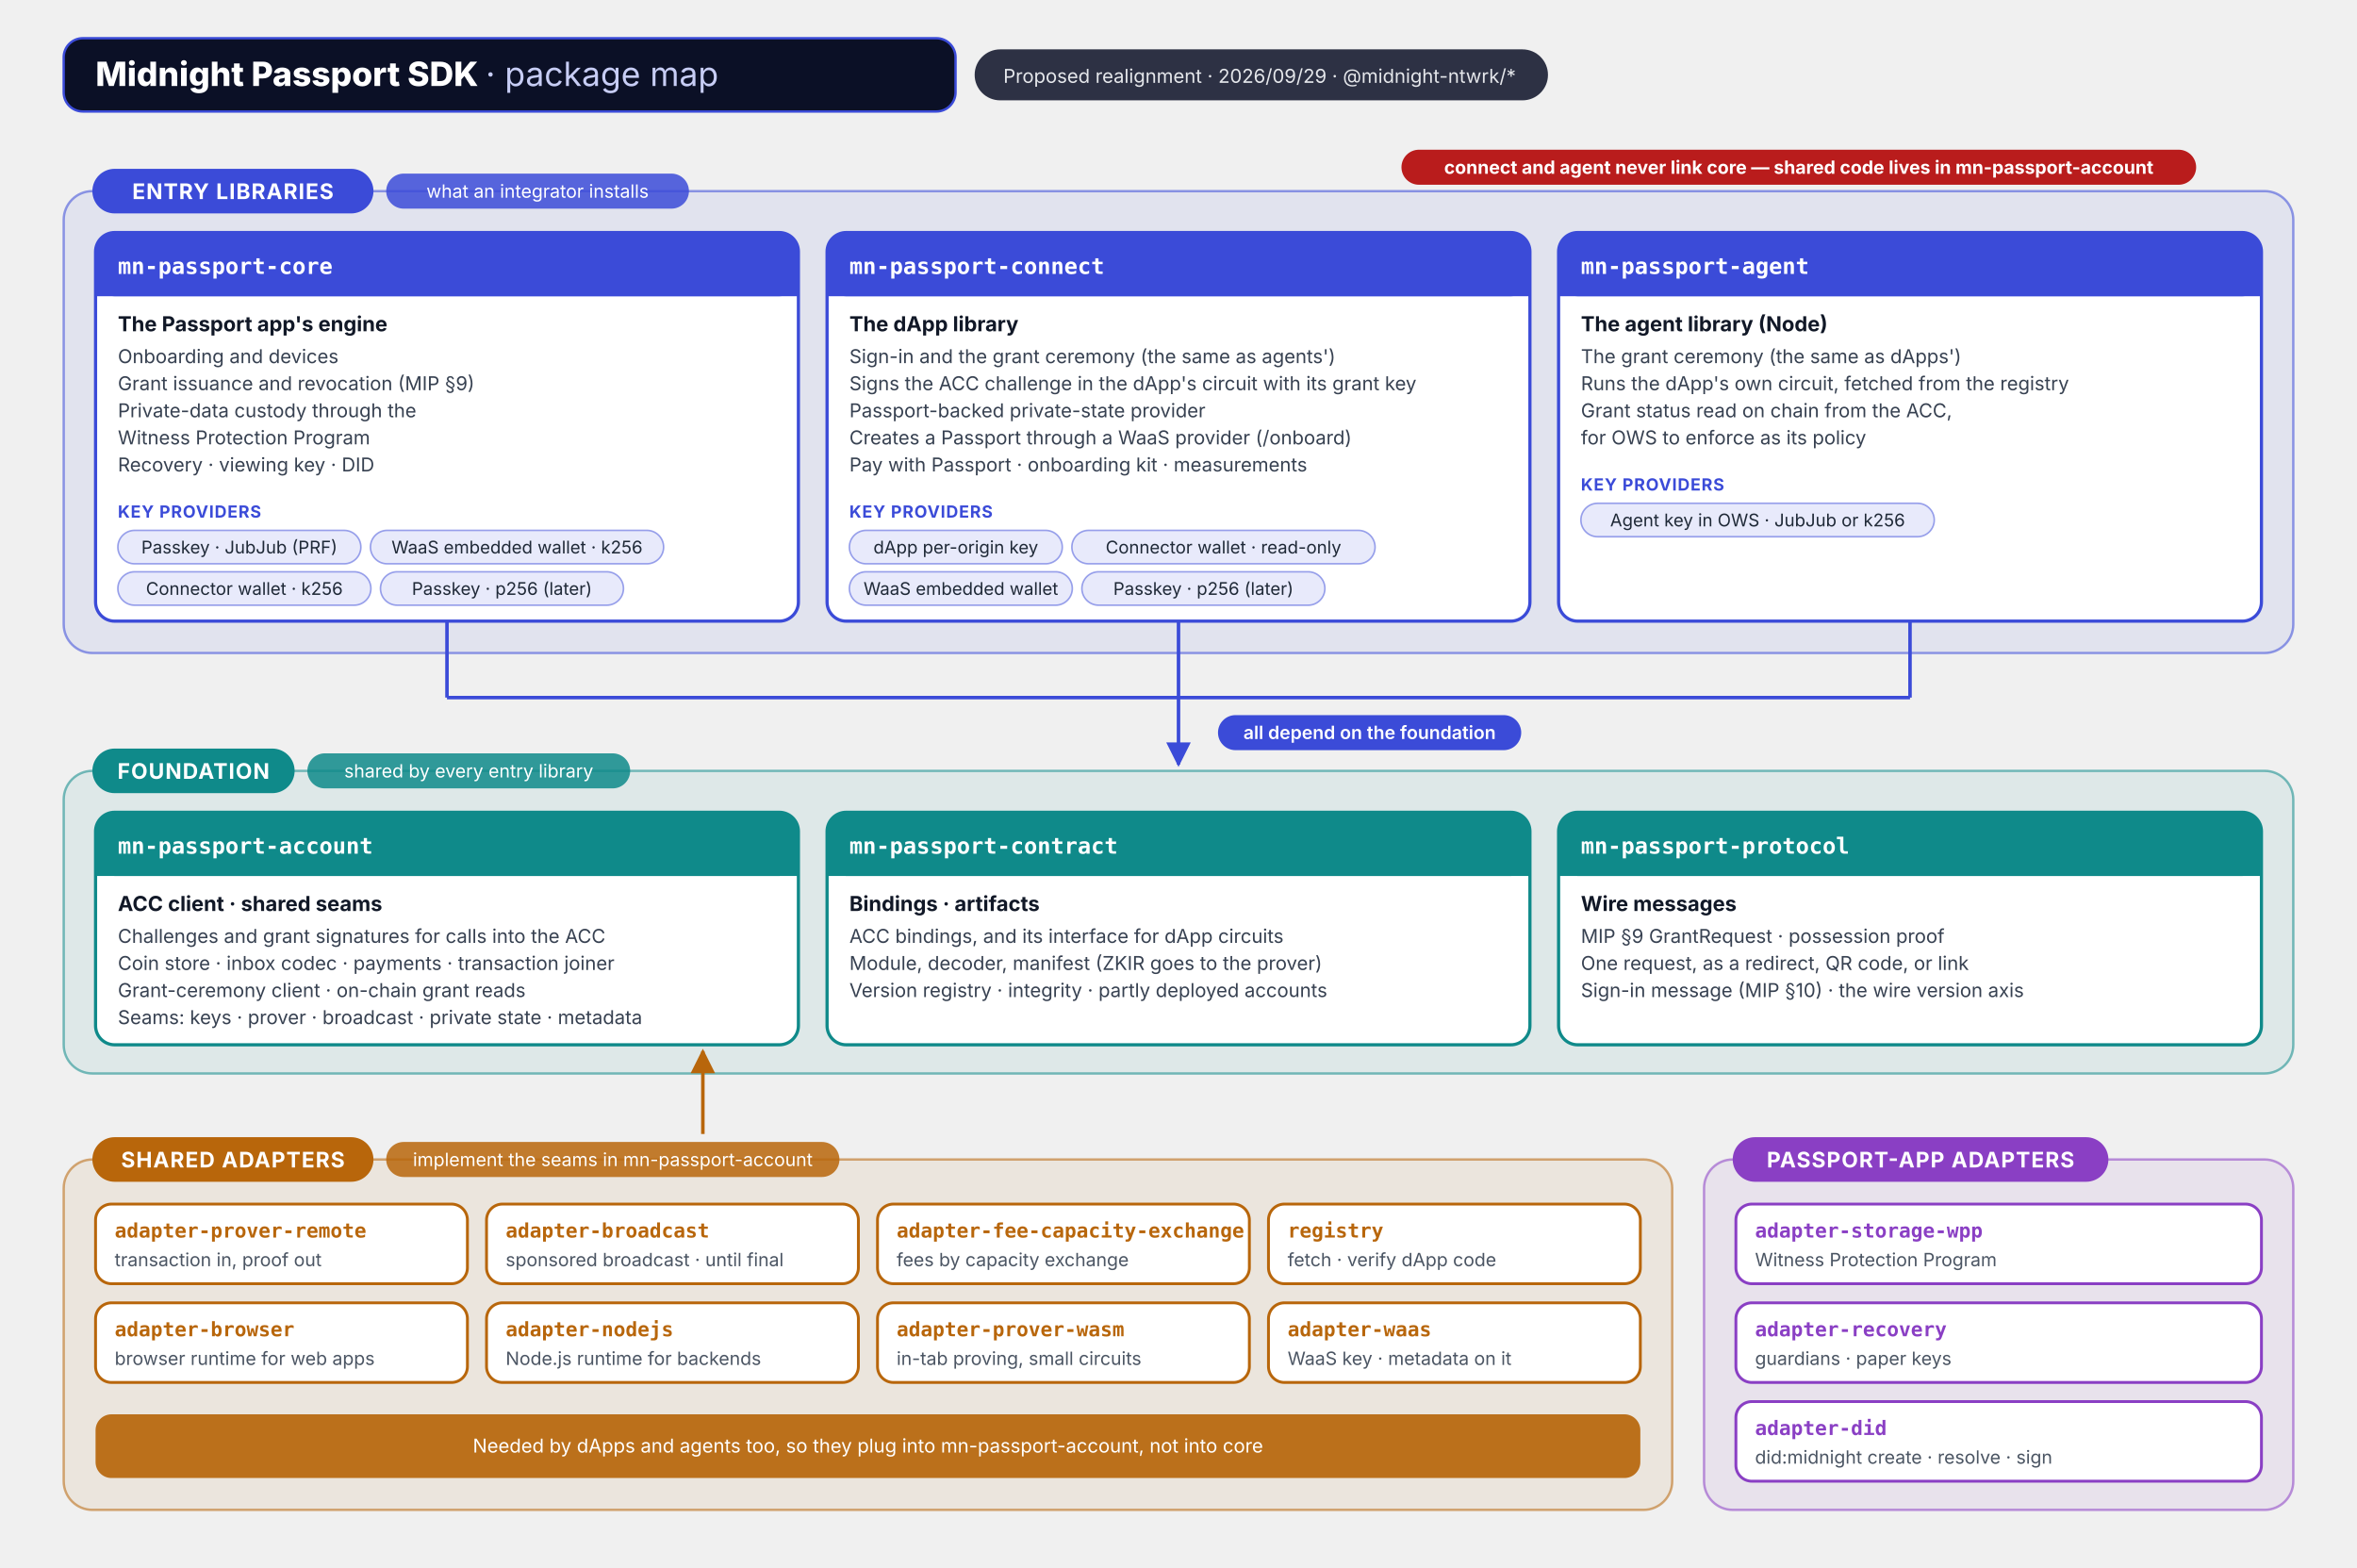
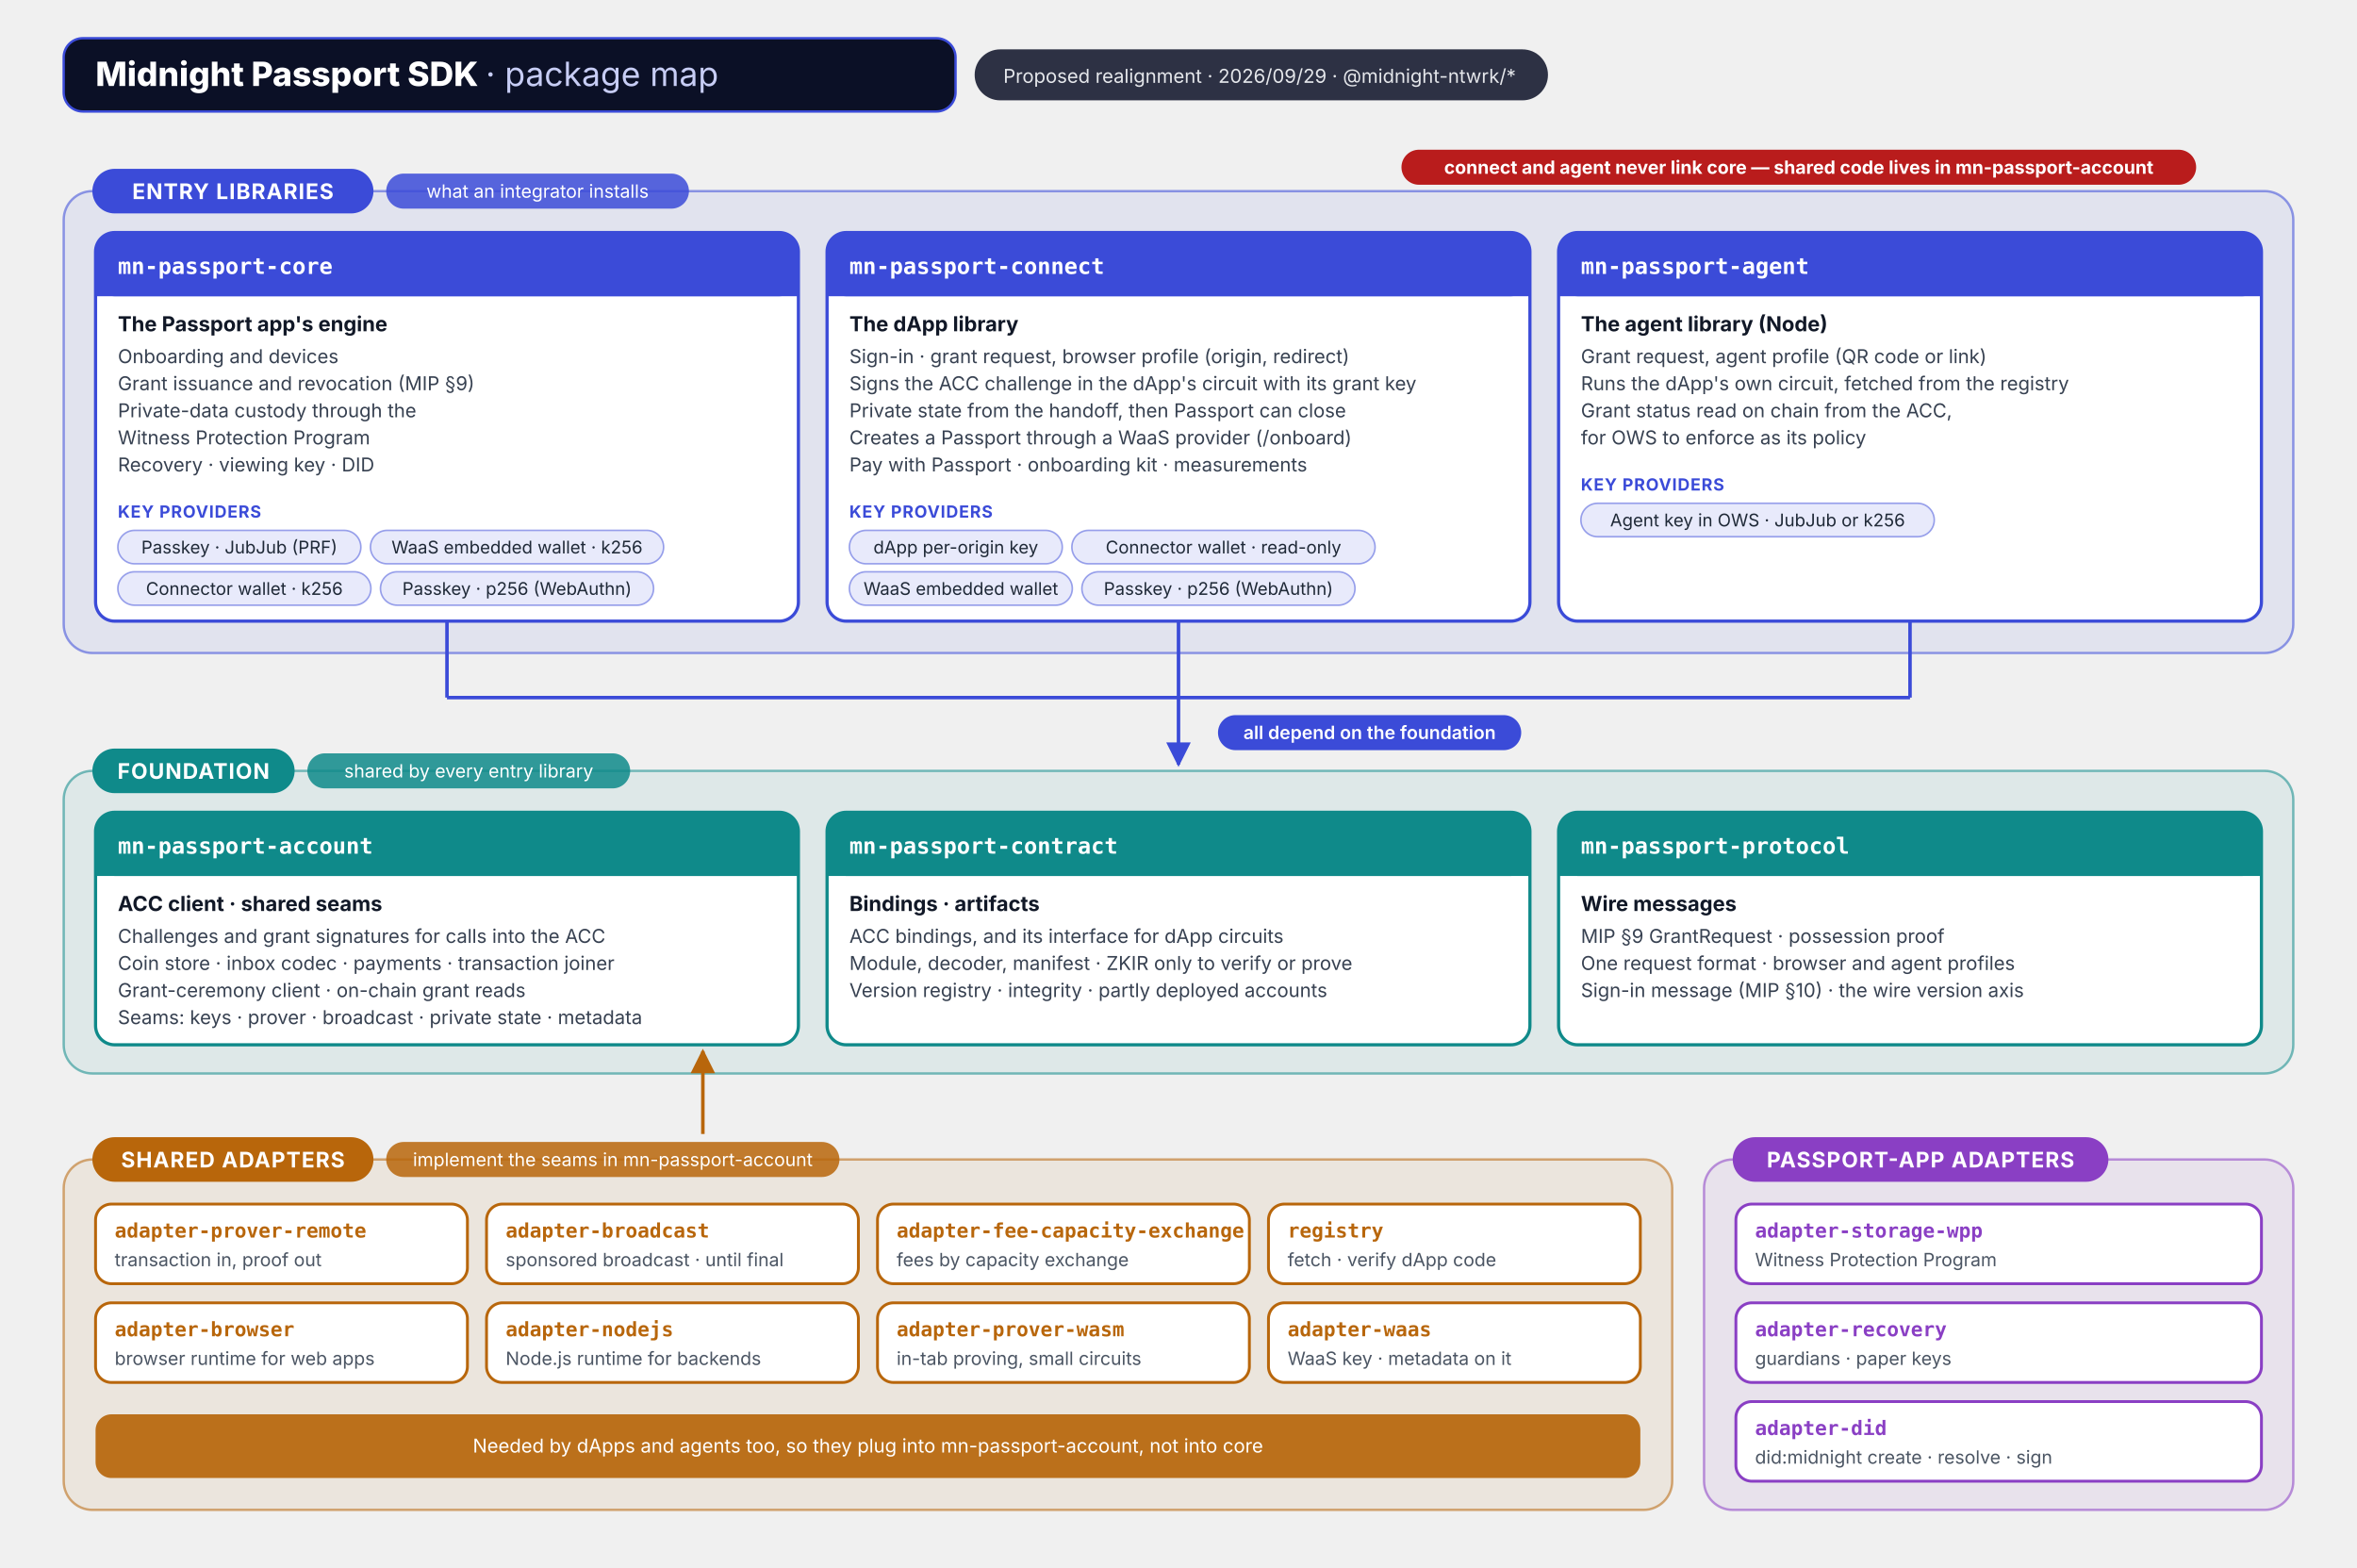
<svg xmlns="http://www.w3.org/2000/svg" width="1480" height="984" viewBox="0 0 1480 984">
  <defs>
    <marker id="ah-3b4bd8" viewBox="0 0 10 10" refX="9" refY="5" markerWidth="7" markerHeight="7" orient="auto-start-reverse">
      <path d="M0,0 L10,5 L0,10 z" fill="#3b4bd8" />
    </marker>
    <marker id="ah-0f8a8a" viewBox="0 0 10 10" refX="9" refY="5" markerWidth="7" markerHeight="7" orient="auto-start-reverse">
      <path d="M0,0 L10,5 L0,10 z" fill="#0f8a8a" />
    </marker>
    <marker id="ah-b8660b" viewBox="0 0 10 10" refX="9" refY="5" markerWidth="7" markerHeight="7" orient="auto-start-reverse">
      <path d="M0,0 L10,5 L0,10 z" fill="#b8660b" />
    </marker>
    <marker id="ah-8a3fc4" viewBox="0 0 10 10" refX="9" refY="5" markerWidth="7" markerHeight="7" orient="auto-start-reverse">
      <path d="M0,0 L10,5 L0,10 z" fill="#8a3fc4" />
    </marker>
    <marker id="ah-6b7280" viewBox="0 0 10 10" refX="9" refY="5" markerWidth="7" markerHeight="7" orient="auto-start-reverse">
      <path d="M0,0 L10,5 L0,10 z" fill="#6b7280" />
    </marker>
  </defs>
  <rect x="40" y="24" width="560" height="46" rx="12" fill="#0b1026" stroke="#3b4bd8" stroke-width="1.5" />
  <text x="60" y="54" font-family="Inter, 'Segoe UI', Helvetica, Arial, sans-serif" font-size="21" font-weight="800" fill="#fff">Midnight Passport SDK <tspan font-weight="400" fill="#c7cdf5">· package map</tspan>
  </text>
  <rect x="612" y="31" width="360" height="32" rx="16" fill="#0b1026" fill-opacity="0.85" />
  <text x="630" y="52" font-family="Inter, 'Segoe UI', Helvetica, Arial, sans-serif" font-size="12" fill="#e5e7eb">Proposed realignment · 2026/09/29 · @midnight-ntwrk/*</text>
  <rect x="40" y="120" width="1400" height="290" rx="18" fill="#3b4bd8" fill-opacity="0.08" stroke="#3b4bd8" stroke-opacity="0.55" stroke-width="1.5" />
  <rect x="58" y="106" width="176.5" height="28" rx="14" fill="#3b4bd8" />
  <text x="146.25" y="125" text-anchor="middle" font-family="Inter, 'Segoe UI', Helvetica, Arial, sans-serif" font-size="13.5" font-weight="700" letter-spacing="0.6" fill="#fff">ENTRY LIBRARIES</text>
  <rect x="242.5" y="109" width="190.1" height="22" rx="11.0" fill="#3b4bd8" fill-opacity="0.85" />
  <text x="337.55" y="124.14" text-anchor="middle" font-family="Inter, 'Segoe UI', Helvetica, Arial, sans-serif" font-size="11.5" fill="#fff">what an integrator installs</text>
  <rect x="60.0" y="146" width="441.333" height="244" rx="12" fill="#ffffff" stroke="#3b4bd8" stroke-width="2" />
  <rect x="60.0" y="146" width="441.333" height="40" rx="12" fill="#3b4bd8" />
  <rect x="60.0" y="174" width="441.333" height="12" fill="#3b4bd8" />
  <text x="74.0" y="172" font-family="'JetBrains Mono', 'SF Mono', Menlo, Consolas, monospace" font-size="14" font-weight="700" fill="#fff">mn-passport-core</text>
  <text x="74.0" y="208" font-family="Inter, 'Segoe UI', Helvetica, Arial, sans-serif" font-size="13" font-weight="700" fill="#111827">The Passport app's engine</text>
  <text x="74.0" y="228" font-family="Inter, 'Segoe UI', Helvetica, Arial, sans-serif" font-size="12" fill="#374151">Onboarding and devices</text>
  <text x="74.0" y="245" font-family="Inter, 'Segoe UI', Helvetica, Arial, sans-serif" font-size="12" fill="#374151">Grant issuance and revocation (MIP §9)</text>
  <text x="74.0" y="262" font-family="Inter, 'Segoe UI', Helvetica, Arial, sans-serif" font-size="12" fill="#374151">Private-data custody through the</text>
  <text x="74.0" y="279" font-family="Inter, 'Segoe UI', Helvetica, Arial, sans-serif" font-size="12" fill="#374151">Witness Protection Program</text>
  <text x="74.0" y="296" font-family="Inter, 'Segoe UI', Helvetica, Arial, sans-serif" font-size="12" fill="#374151">Recovery · viewing key · DID</text>
  <text x="74.0" y="325" font-family="Inter, 'Segoe UI', Helvetica, Arial, sans-serif" font-size="10.5" font-weight="700" letter-spacing="0.5" fill="#3b4bd8">KEY PROVIDERS</text>
  <rect x="74.0" y="333" width="152.6" height="21" rx="10.5" fill="#3b4bd8" fill-opacity="0.12" stroke="#3b4bd8" stroke-opacity="0.5" />
  <text x="150.3" y="347.5" text-anchor="middle" font-family="Inter, 'Segoe UI', Helvetica, Arial, sans-serif" font-size="11" fill="#1f2937">Passkey · JubJub (PRF)</text>
  <rect x="232.6" y="333" width="184.1" height="21" rx="10.5" fill="#3b4bd8" fill-opacity="0.12" stroke="#3b4bd8" stroke-opacity="0.5" />
  <text x="324.65" y="347.5" text-anchor="middle" font-family="Inter, 'Segoe UI', Helvetica, Arial, sans-serif" font-size="11" fill="#1f2937">WaaS embedded wallet · k256</text>
  <rect x="74.0" y="359" width="158.9" height="21" rx="10.5" fill="#3b4bd8" fill-opacity="0.12" stroke="#3b4bd8" stroke-opacity="0.5" />
  <text x="153.45" y="373.5" text-anchor="middle" font-family="Inter, 'Segoe UI', Helvetica, Arial, sans-serif" font-size="11" fill="#1f2937">Connector wallet · k256</text>
-   <rect x="238.9" y="359" width="152.6" height="21" rx="10.5" fill="#3b4bd8" fill-opacity="0.12" stroke="#3b4bd8" stroke-opacity="0.5" />
-   <text x="315.2" y="373.5" text-anchor="middle" font-family="Inter, 'Segoe UI', Helvetica, Arial, sans-serif" font-size="11" fill="#1f2937">Passkey · p256 (later)</text>
+   <rect x="238.9" y="359" width="171.5" height="21" rx="10.5" fill="#3b4bd8" fill-opacity="0.12" stroke="#3b4bd8" stroke-opacity="0.5" />
+   <text x="324.65" y="373.5" text-anchor="middle" font-family="Inter, 'Segoe UI', Helvetica, Arial, sans-serif" font-size="11" fill="#1f2937">Passkey · p256 (WebAuthn)</text>
  <rect x="519.333" y="146" width="441.333" height="244" rx="12" fill="#ffffff" stroke="#3b4bd8" stroke-width="2" />
  <rect x="519.333" y="146" width="441.333" height="40" rx="12" fill="#3b4bd8" />
  <rect x="519.333" y="174" width="441.333" height="12" fill="#3b4bd8" />
  <text x="533.333" y="172" font-family="'JetBrains Mono', 'SF Mono', Menlo, Consolas, monospace" font-size="14" font-weight="700" fill="#fff">mn-passport-connect</text>
  <text x="533.333" y="208" font-family="Inter, 'Segoe UI', Helvetica, Arial, sans-serif" font-size="13" font-weight="700" fill="#111827">The dApp library</text>
-   <text x="533.333" y="228" font-family="Inter, 'Segoe UI', Helvetica, Arial, sans-serif" font-size="12" fill="#374151">Sign-in and the grant ceremony (the same as agents')</text>
+   <text x="533.333" y="228" font-family="Inter, 'Segoe UI', Helvetica, Arial, sans-serif" font-size="12" fill="#374151">Sign-in · grant request, browser profile (origin, redirect)</text>
  <text x="533.333" y="245" font-family="Inter, 'Segoe UI', Helvetica, Arial, sans-serif" font-size="12" fill="#374151">Signs the ACC challenge in the dApp's circuit with its grant key</text>
-   <text x="533.333" y="262" font-family="Inter, 'Segoe UI', Helvetica, Arial, sans-serif" font-size="12" fill="#374151">Passport-backed private-state provider</text>
+   <text x="533.333" y="262" font-family="Inter, 'Segoe UI', Helvetica, Arial, sans-serif" font-size="12" fill="#374151">Private state from the handoff, then Passport can close</text>
  <text x="533.333" y="279" font-family="Inter, 'Segoe UI', Helvetica, Arial, sans-serif" font-size="12" fill="#374151">Creates a Passport through a WaaS provider (/onboard)</text>
  <text x="533.333" y="296" font-family="Inter, 'Segoe UI', Helvetica, Arial, sans-serif" font-size="12" fill="#374151">Pay with Passport · onboarding kit · measurements</text>
  <text x="533.333" y="325" font-family="Inter, 'Segoe UI', Helvetica, Arial, sans-serif" font-size="10.5" font-weight="700" letter-spacing="0.5" fill="#3b4bd8">KEY PROVIDERS</text>
  <rect x="533.333" y="333" width="133.7" height="21" rx="10.5" fill="#3b4bd8" fill-opacity="0.12" stroke="#3b4bd8" stroke-opacity="0.5" />
  <text x="600.183" y="347.5" text-anchor="middle" font-family="Inter, 'Segoe UI', Helvetica, Arial, sans-serif" font-size="11" fill="#1f2937">dApp per-origin key</text>
  <rect x="673.033" y="333" width="190.4" height="21" rx="10.5" fill="#3b4bd8" fill-opacity="0.12" stroke="#3b4bd8" stroke-opacity="0.5" />
  <text x="768.233" y="347.5" text-anchor="middle" font-family="Inter, 'Segoe UI', Helvetica, Arial, sans-serif" font-size="11" fill="#1f2937">Connector wallet · read-only</text>
  <rect x="533.333" y="359" width="140.0" height="21" rx="10.5" fill="#3b4bd8" fill-opacity="0.12" stroke="#3b4bd8" stroke-opacity="0.5" />
  <text x="603.333" y="373.5" text-anchor="middle" font-family="Inter, 'Segoe UI', Helvetica, Arial, sans-serif" font-size="11" fill="#1f2937">WaaS embedded wallet</text>
-   <rect x="679.333" y="359" width="152.6" height="21" rx="10.5" fill="#3b4bd8" fill-opacity="0.12" stroke="#3b4bd8" stroke-opacity="0.5" />
-   <text x="755.633" y="373.5" text-anchor="middle" font-family="Inter, 'Segoe UI', Helvetica, Arial, sans-serif" font-size="11" fill="#1f2937">Passkey · p256 (later)</text>
+   <rect x="679.333" y="359" width="171.5" height="21" rx="10.5" fill="#3b4bd8" fill-opacity="0.12" stroke="#3b4bd8" stroke-opacity="0.5" />
+   <text x="765.083" y="373.5" text-anchor="middle" font-family="Inter, 'Segoe UI', Helvetica, Arial, sans-serif" font-size="11" fill="#1f2937">Passkey · p256 (WebAuthn)</text>
  <rect x="978.667" y="146" width="441.333" height="244" rx="12" fill="#ffffff" stroke="#3b4bd8" stroke-width="2" />
  <rect x="978.667" y="146" width="441.333" height="40" rx="12" fill="#3b4bd8" />
  <rect x="978.667" y="174" width="441.333" height="12" fill="#3b4bd8" />
  <text x="992.667" y="172" font-family="'JetBrains Mono', 'SF Mono', Menlo, Consolas, monospace" font-size="14" font-weight="700" fill="#fff">mn-passport-agent</text>
  <text x="992.667" y="208" font-family="Inter, 'Segoe UI', Helvetica, Arial, sans-serif" font-size="13" font-weight="700" fill="#111827">The agent library (Node)</text>
-   <text x="992.667" y="228" font-family="Inter, 'Segoe UI', Helvetica, Arial, sans-serif" font-size="12" fill="#374151">The grant ceremony (the same as dApps')</text>
+   <text x="992.667" y="228" font-family="Inter, 'Segoe UI', Helvetica, Arial, sans-serif" font-size="12" fill="#374151">Grant request, agent profile (QR code or link)</text>
  <text x="992.667" y="245" font-family="Inter, 'Segoe UI', Helvetica, Arial, sans-serif" font-size="12" fill="#374151">Runs the dApp's own circuit, fetched from the registry</text>
  <text x="992.667" y="262" font-family="Inter, 'Segoe UI', Helvetica, Arial, sans-serif" font-size="12" fill="#374151">Grant status read on chain from the ACC,</text>
  <text x="992.667" y="279" font-family="Inter, 'Segoe UI', Helvetica, Arial, sans-serif" font-size="12" fill="#374151">for OWS to enforce as its policy</text>
  <text x="992.667" y="308" font-family="Inter, 'Segoe UI', Helvetica, Arial, sans-serif" font-size="10.5" font-weight="700" letter-spacing="0.5" fill="#3b4bd8">KEY PROVIDERS</text>
  <rect x="992.667" y="316" width="221.9" height="21" rx="10.5" fill="#3b4bd8" fill-opacity="0.12" stroke="#3b4bd8" stroke-opacity="0.5" />
  <text x="1103.617" y="330.5" text-anchor="middle" font-family="Inter, 'Segoe UI', Helvetica, Arial, sans-serif" font-size="11" fill="#1f2937">Agent key in OWS · JubJub or k256</text>
  <rect x="880" y="94" width="499.0" height="22" rx="11.0" fill="#b91c1c" fill-opacity="1.0" />
  <text x="1129.5" y="109.14" text-anchor="middle" font-family="Inter, 'Segoe UI', Helvetica, Arial, sans-serif" font-size="11.5" font-weight="700" fill="#fff">connect and agent never link core — shared code lives in mn-passport-account</text>
  <rect x="40" y="484" width="1400" height="190" rx="18" fill="#0f8a8a" fill-opacity="0.08" stroke="#0f8a8a" stroke-opacity="0.55" stroke-width="1.5" />
  <rect x="58" y="470" width="127.0" height="28" rx="14" fill="#0f8a8a" />
  <text x="121.5" y="489" text-anchor="middle" font-family="Inter, 'Segoe UI', Helvetica, Arial, sans-serif" font-size="13.5" font-weight="700" letter-spacing="0.6" fill="#fff">FOUNDATION</text>
  <rect x="193.0" y="473" width="202.7" height="22" rx="11.0" fill="#0f8a8a" fill-opacity="0.85" />
  <text x="294.35" y="488.14" text-anchor="middle" font-family="Inter, 'Segoe UI', Helvetica, Arial, sans-serif" font-size="11.5" fill="#fff">shared by every entry library</text>
  <rect x="60.0" y="510" width="441.333" height="146" rx="12" fill="#ffffff" stroke="#0f8a8a" stroke-width="2" />
  <rect x="60.0" y="510" width="441.333" height="40" rx="12" fill="#0f8a8a" />
  <rect x="60.0" y="538" width="441.333" height="12" fill="#0f8a8a" />
  <text x="74.0" y="536" font-family="'JetBrains Mono', 'SF Mono', Menlo, Consolas, monospace" font-size="14" font-weight="700" fill="#fff">mn-passport-account</text>
  <text x="74.0" y="572" font-family="Inter, 'Segoe UI', Helvetica, Arial, sans-serif" font-size="13" font-weight="700" fill="#111827">ACC client · shared seams</text>
  <text x="74.0" y="592" font-family="Inter, 'Segoe UI', Helvetica, Arial, sans-serif" font-size="12" fill="#374151">Challenges and grant signatures for calls into the ACC</text>
  <text x="74.0" y="609" font-family="Inter, 'Segoe UI', Helvetica, Arial, sans-serif" font-size="12" fill="#374151">Coin store · inbox codec · payments · transaction joiner</text>
  <text x="74.0" y="626" font-family="Inter, 'Segoe UI', Helvetica, Arial, sans-serif" font-size="12" fill="#374151">Grant-ceremony client · on-chain grant reads</text>
  <text x="74.0" y="643" font-family="Inter, 'Segoe UI', Helvetica, Arial, sans-serif" font-size="12" fill="#374151">Seams: keys · prover · broadcast · private state · metadata</text>
  <rect x="519.333" y="510" width="441.333" height="146" rx="12" fill="#ffffff" stroke="#0f8a8a" stroke-width="2" />
  <rect x="519.333" y="510" width="441.333" height="40" rx="12" fill="#0f8a8a" />
  <rect x="519.333" y="538" width="441.333" height="12" fill="#0f8a8a" />
  <text x="533.333" y="536" font-family="'JetBrains Mono', 'SF Mono', Menlo, Consolas, monospace" font-size="14" font-weight="700" fill="#fff">mn-passport-contract</text>
  <text x="533.333" y="572" font-family="Inter, 'Segoe UI', Helvetica, Arial, sans-serif" font-size="13" font-weight="700" fill="#111827">Bindings · artifacts</text>
  <text x="533.333" y="592" font-family="Inter, 'Segoe UI', Helvetica, Arial, sans-serif" font-size="12" fill="#374151">ACC bindings, and its interface for dApp circuits</text>
-   <text x="533.333" y="609" font-family="Inter, 'Segoe UI', Helvetica, Arial, sans-serif" font-size="12" fill="#374151">Module, decoder, manifest (ZKIR goes to the prover)</text>
+   <text x="533.333" y="609" font-family="Inter, 'Segoe UI', Helvetica, Arial, sans-serif" font-size="12" fill="#374151">Module, decoder, manifest · ZKIR only to verify or prove</text>
  <text x="533.333" y="626" font-family="Inter, 'Segoe UI', Helvetica, Arial, sans-serif" font-size="12" fill="#374151">Version registry · integrity · partly deployed accounts</text>
  <rect x="978.667" y="510" width="441.333" height="146" rx="12" fill="#ffffff" stroke="#0f8a8a" stroke-width="2" />
  <rect x="978.667" y="510" width="441.333" height="40" rx="12" fill="#0f8a8a" />
  <rect x="978.667" y="538" width="441.333" height="12" fill="#0f8a8a" />
  <text x="992.667" y="536" font-family="'JetBrains Mono', 'SF Mono', Menlo, Consolas, monospace" font-size="14" font-weight="700" fill="#fff">mn-passport-protocol</text>
  <text x="992.667" y="572" font-family="Inter, 'Segoe UI', Helvetica, Arial, sans-serif" font-size="13" font-weight="700" fill="#111827">Wire messages</text>
  <text x="992.667" y="592" font-family="Inter, 'Segoe UI', Helvetica, Arial, sans-serif" font-size="12" fill="#374151">MIP §9 GrantRequest · possession proof</text>
-   <text x="992.667" y="609" font-family="Inter, 'Segoe UI', Helvetica, Arial, sans-serif" font-size="12" fill="#374151">One request, as a redirect, QR code, or link</text>
+   <text x="992.667" y="609" font-family="Inter, 'Segoe UI', Helvetica, Arial, sans-serif" font-size="12" fill="#374151">One request format · browser and agent profiles</text>
  <text x="992.667" y="626" font-family="Inter, 'Segoe UI', Helvetica, Arial, sans-serif" font-size="12" fill="#374151">Sign-in message (MIP §10) · the wire version axis</text>
  <line x1="280.667" y1="390" x2="280.667" y2="438" stroke="#3b4bd8" stroke-width="2.2" />
  <line x1="740" y1="390" x2="740" y2="438" stroke="#3b4bd8" stroke-width="2.2" />
  <line x1="1199.333" y1="390" x2="1199.333" y2="438" stroke="#3b4bd8" stroke-width="2.2" />
  <line x1="280.667" y1="438" x2="1199.333" y2="438" stroke="#3b4bd8" stroke-width="2.2" />
  <line x1="740.0" y1="438" x2="740.0" y2="480" stroke="#3b4bd8" stroke-width="2.2" marker-end="url(#ah-3b4bd8)" />
  <rect x="764.8" y="449" width="190.4" height="22" rx="11" fill="#3b4bd8" />
  <text x="860.0" y="464" text-anchor="middle" font-family="Inter, 'Segoe UI', Helvetica, Arial, sans-serif" font-size="11.5" font-weight="600" fill="#fff">all depend on the foundation</text>
  <rect x="40" y="728" width="1010" height="220" rx="18" fill="#b8660b" fill-opacity="0.08" stroke="#b8660b" stroke-opacity="0.55" stroke-width="1.5" />
  <rect x="58" y="714" width="176.5" height="28" rx="14" fill="#b8660b" />
  <text x="146.25" y="733" text-anchor="middle" font-family="Inter, 'Segoe UI', Helvetica, Arial, sans-serif" font-size="13.5" font-weight="700" letter-spacing="0.6" fill="#fff">SHARED ADAPTERS</text>
  <rect x="242.5" y="717" width="284.6" height="22" rx="11.0" fill="#b8660b" fill-opacity="0.85" />
  <text x="384.8" y="732.14" text-anchor="middle" font-family="Inter, 'Segoe UI', Helvetica, Arial, sans-serif" font-size="11.5" fill="#fff">implement the seams in mn-passport-account</text>
  <rect x="60.0" y="756" width="233.5" height="50" rx="10" fill="#ffffff" stroke="#b8660b" stroke-width="1.8" />
  <text x="72.0" y="777" font-family="'JetBrains Mono', 'SF Mono', Menlo, Consolas, monospace" font-size="12.5" font-weight="700" fill="#b8660b">adapter-prover-remote</text>
  <text x="72.0" y="795" font-family="Inter, 'Segoe UI', Helvetica, Arial, sans-serif" font-size="11.5" fill="#4b5563">transaction in, proof out</text>
  <rect x="305.5" y="756" width="233.5" height="50" rx="10" fill="#ffffff" stroke="#b8660b" stroke-width="1.8" />
  <text x="317.5" y="777" font-family="'JetBrains Mono', 'SF Mono', Menlo, Consolas, monospace" font-size="12.5" font-weight="700" fill="#b8660b">adapter-broadcast</text>
  <text x="317.5" y="795" font-family="Inter, 'Segoe UI', Helvetica, Arial, sans-serif" font-size="11.5" fill="#4b5563">sponsored broadcast · until final</text>
  <rect x="551.0" y="756" width="233.5" height="50" rx="10" fill="#ffffff" stroke="#b8660b" stroke-width="1.8" />
  <text x="563.0" y="777" font-family="'JetBrains Mono', 'SF Mono', Menlo, Consolas, monospace" font-size="12.5" font-weight="700" fill="#b8660b">adapter-fee-capacity-exchange</text>
  <text x="563.0" y="795" font-family="Inter, 'Segoe UI', Helvetica, Arial, sans-serif" font-size="11.5" fill="#4b5563">fees by capacity exchange</text>
  <rect x="796.5" y="756" width="233.5" height="50" rx="10" fill="#ffffff" stroke="#b8660b" stroke-width="1.8" />
  <text x="808.5" y="777" font-family="'JetBrains Mono', 'SF Mono', Menlo, Consolas, monospace" font-size="12.5" font-weight="700" fill="#b8660b">registry</text>
  <text x="808.5" y="795" font-family="Inter, 'Segoe UI', Helvetica, Arial, sans-serif" font-size="11.5" fill="#4b5563">fetch · verify dApp code</text>
  <rect x="60.0" y="818" width="233.5" height="50" rx="10" fill="#ffffff" stroke="#b8660b" stroke-width="1.8" />
  <text x="72.0" y="839" font-family="'JetBrains Mono', 'SF Mono', Menlo, Consolas, monospace" font-size="12.5" font-weight="700" fill="#b8660b">adapter-browser</text>
  <text x="72.0" y="857" font-family="Inter, 'Segoe UI', Helvetica, Arial, sans-serif" font-size="11.5" fill="#4b5563">browser runtime for web apps</text>
  <rect x="305.5" y="818" width="233.5" height="50" rx="10" fill="#ffffff" stroke="#b8660b" stroke-width="1.8" />
  <text x="317.5" y="839" font-family="'JetBrains Mono', 'SF Mono', Menlo, Consolas, monospace" font-size="12.5" font-weight="700" fill="#b8660b">adapter-nodejs</text>
  <text x="317.5" y="857" font-family="Inter, 'Segoe UI', Helvetica, Arial, sans-serif" font-size="11.5" fill="#4b5563">Node.js runtime for backends</text>
  <rect x="551.0" y="818" width="233.5" height="50" rx="10" fill="#ffffff" stroke="#b8660b" stroke-width="1.8" />
  <text x="563.0" y="839" font-family="'JetBrains Mono', 'SF Mono', Menlo, Consolas, monospace" font-size="12.5" font-weight="700" fill="#b8660b">adapter-prover-wasm</text>
  <text x="563.0" y="857" font-family="Inter, 'Segoe UI', Helvetica, Arial, sans-serif" font-size="11.5" fill="#4b5563">in-tab proving, small circuits</text>
  <rect x="796.5" y="818" width="233.5" height="50" rx="10" fill="#ffffff" stroke="#b8660b" stroke-width="1.8" />
  <text x="808.5" y="839" font-family="'JetBrains Mono', 'SF Mono', Menlo, Consolas, monospace" font-size="12.5" font-weight="700" fill="#b8660b">adapter-waas</text>
  <text x="808.5" y="857" font-family="Inter, 'Segoe UI', Helvetica, Arial, sans-serif" font-size="11.5" fill="#4b5563">WaaS key · metadata on it</text>
  <rect x="60" y="888" width="970" height="40" rx="10" fill="#b8660b" fill-opacity="0.92" />
  <text x="545.0" y="912.0" text-anchor="middle" font-family="Inter, 'Segoe UI', Helvetica, Arial, sans-serif" font-size="12" fill="#fff">Needed by dApps and agents too, so they plug into mn-passport-account, not into core</text>
  <line x1="441.333" y1="712" x2="441.333" y2="660" stroke="#b8660b" stroke-width="2.2" marker-end="url(#ah-b8660b)" />
  <rect x="1070" y="728" width="370" height="220" rx="18" fill="#8a3fc4" fill-opacity="0.08" stroke="#8a3fc4" stroke-opacity="0.55" stroke-width="1.5" />
  <rect x="1088" y="714" width="235.9" height="28" rx="14" fill="#8a3fc4" />
  <text x="1205.95" y="733" text-anchor="middle" font-family="Inter, 'Segoe UI', Helvetica, Arial, sans-serif" font-size="13.5" font-weight="700" letter-spacing="0.6" fill="#fff">PASSPORT-APP ADAPTERS</text>
  <rect x="1090" y="756" width="330" height="50" rx="10" fill="#ffffff" stroke="#8a3fc4" stroke-width="1.8" />
  <text x="1102" y="777" font-family="'JetBrains Mono', 'SF Mono', Menlo, Consolas, monospace" font-size="12.5" font-weight="700" fill="#8a3fc4">adapter-storage-wpp</text>
  <text x="1102" y="795" font-family="Inter, 'Segoe UI', Helvetica, Arial, sans-serif" font-size="11.5" fill="#4b5563">Witness Protection Program</text>
  <rect x="1090" y="818" width="330" height="50" rx="10" fill="#ffffff" stroke="#8a3fc4" stroke-width="1.8" />
  <text x="1102" y="839" font-family="'JetBrains Mono', 'SF Mono', Menlo, Consolas, monospace" font-size="12.5" font-weight="700" fill="#8a3fc4">adapter-recovery</text>
  <text x="1102" y="857" font-family="Inter, 'Segoe UI', Helvetica, Arial, sans-serif" font-size="11.5" fill="#4b5563">guardians · paper keys</text>
  <rect x="1090" y="880" width="330" height="50" rx="10" fill="#ffffff" stroke="#8a3fc4" stroke-width="1.8" />
  <text x="1102" y="901" font-family="'JetBrains Mono', 'SF Mono', Menlo, Consolas, monospace" font-size="12.5" font-weight="700" fill="#8a3fc4">adapter-did</text>
  <text x="1102" y="919" font-family="Inter, 'Segoe UI', Helvetica, Arial, sans-serif" font-size="11.5" fill="#4b5563">did:midnight create · resolve · sign</text>
</svg>
